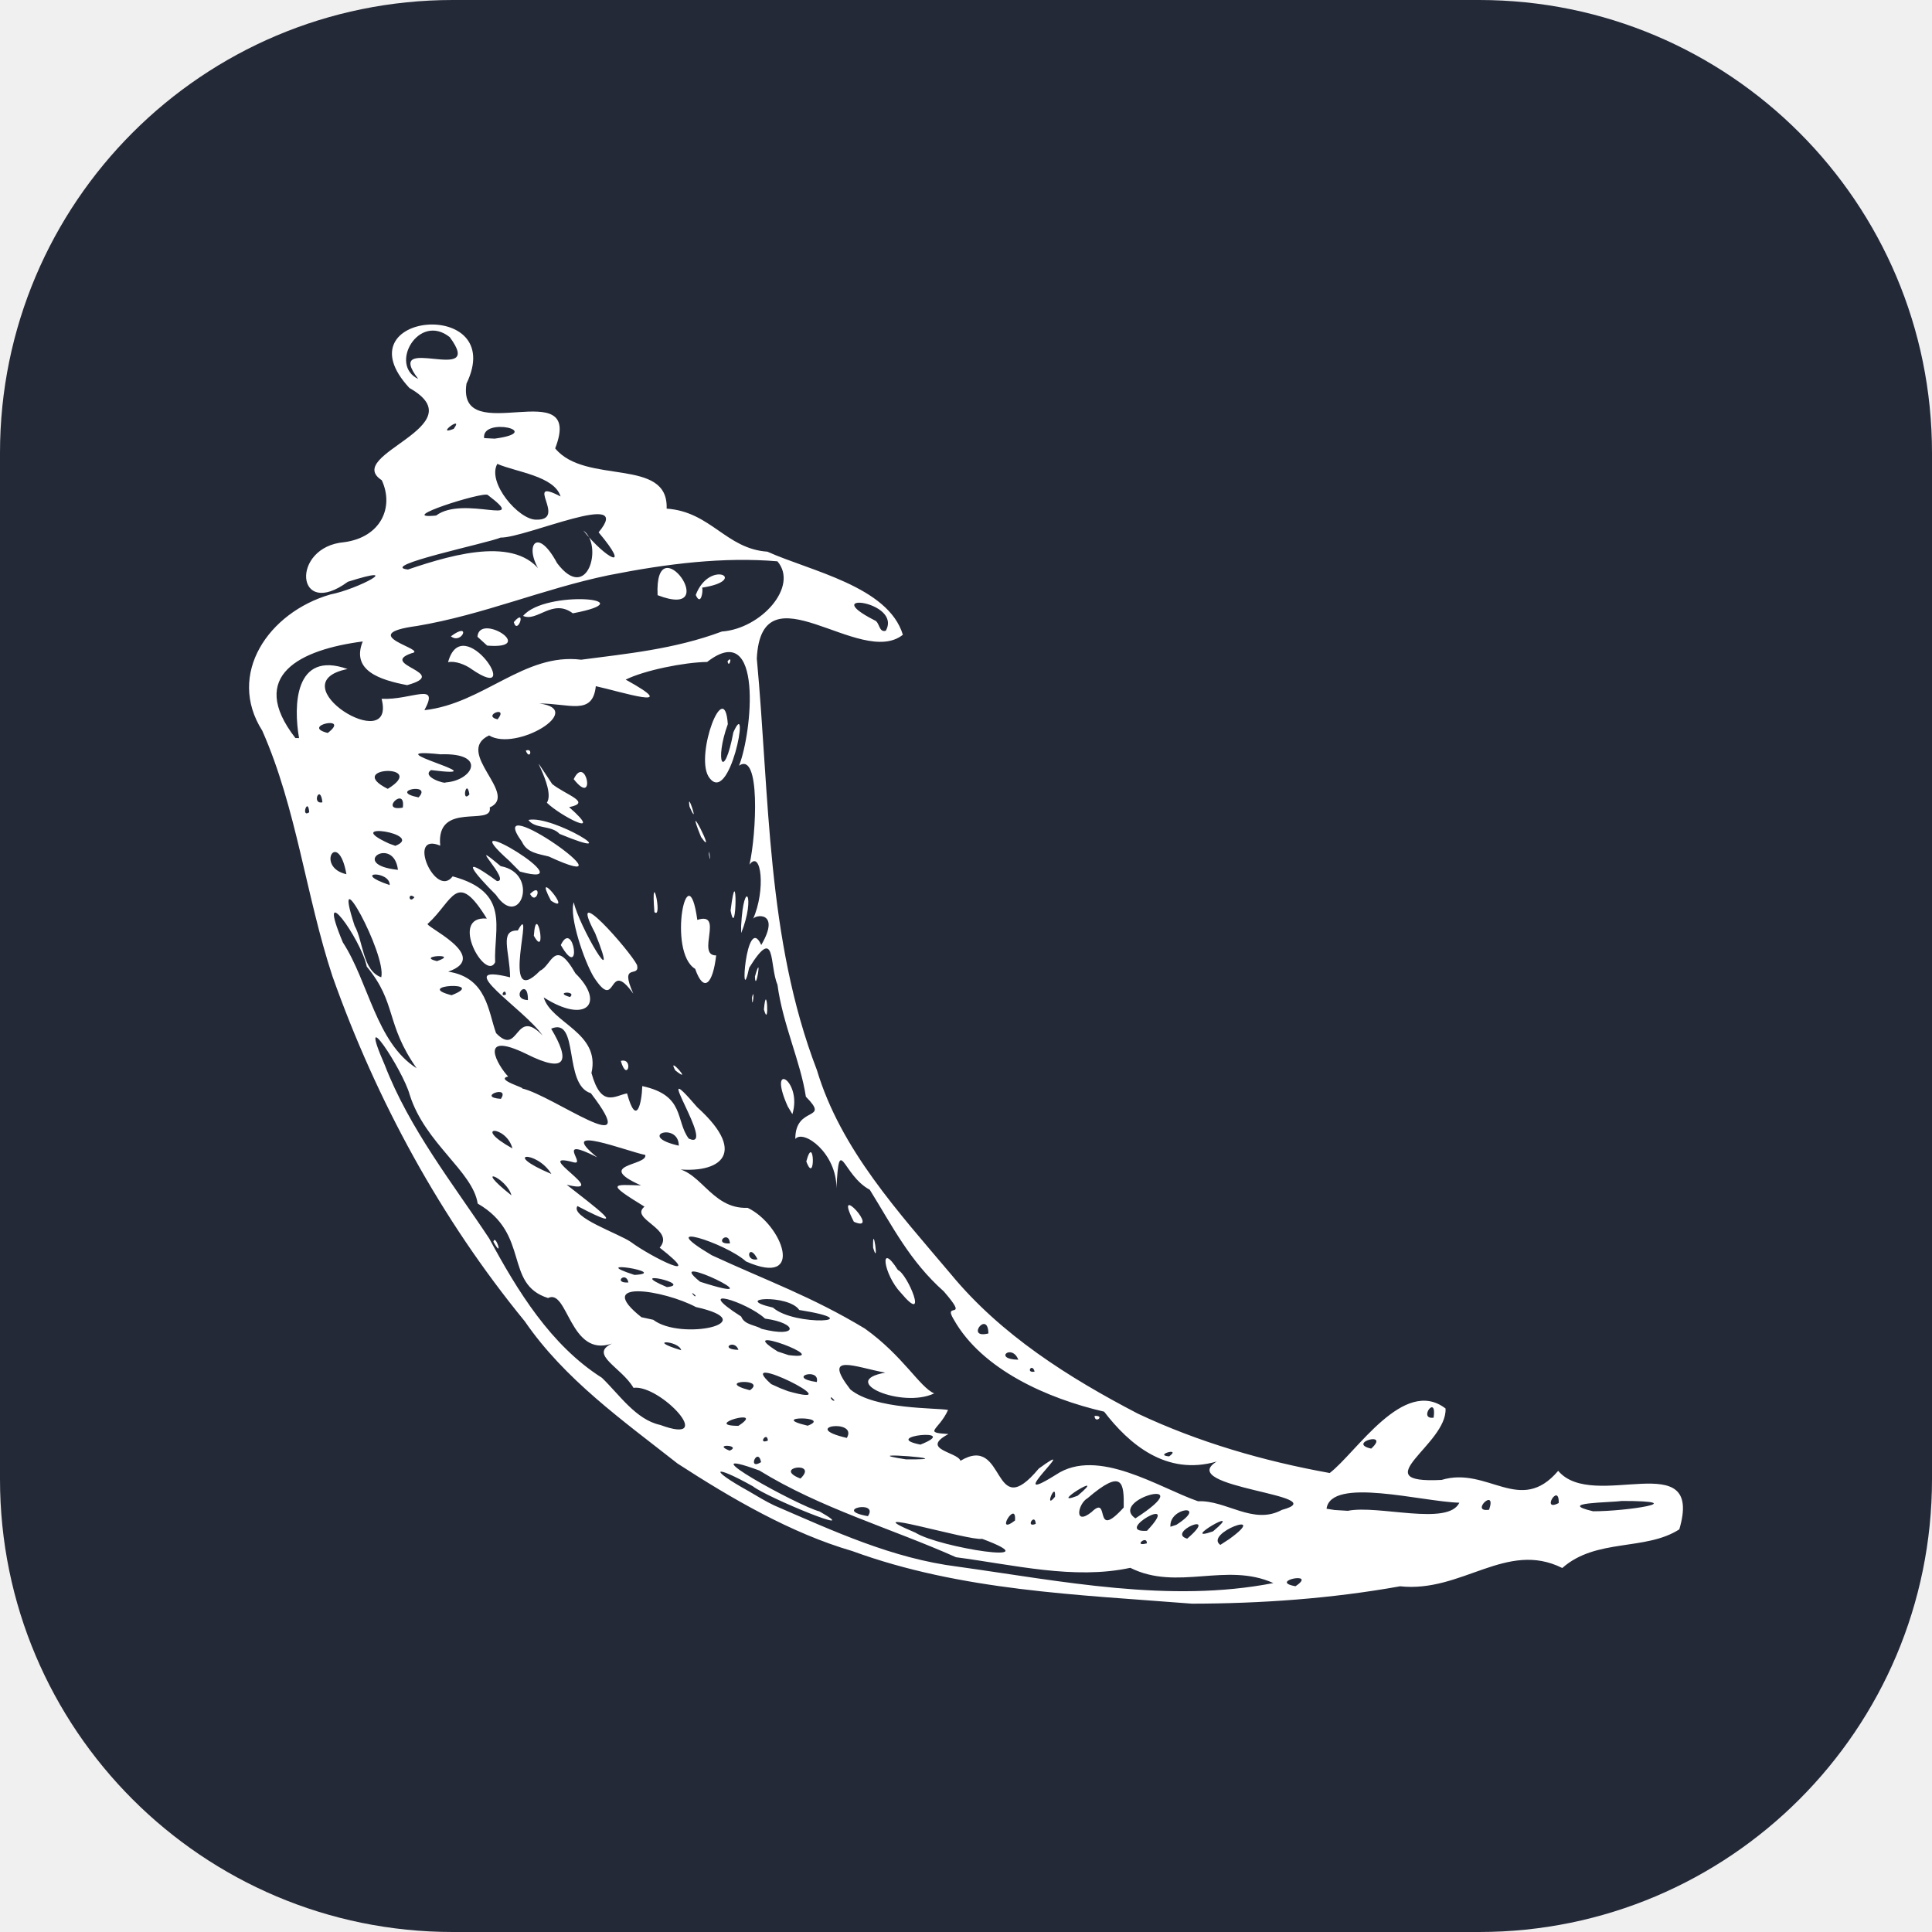
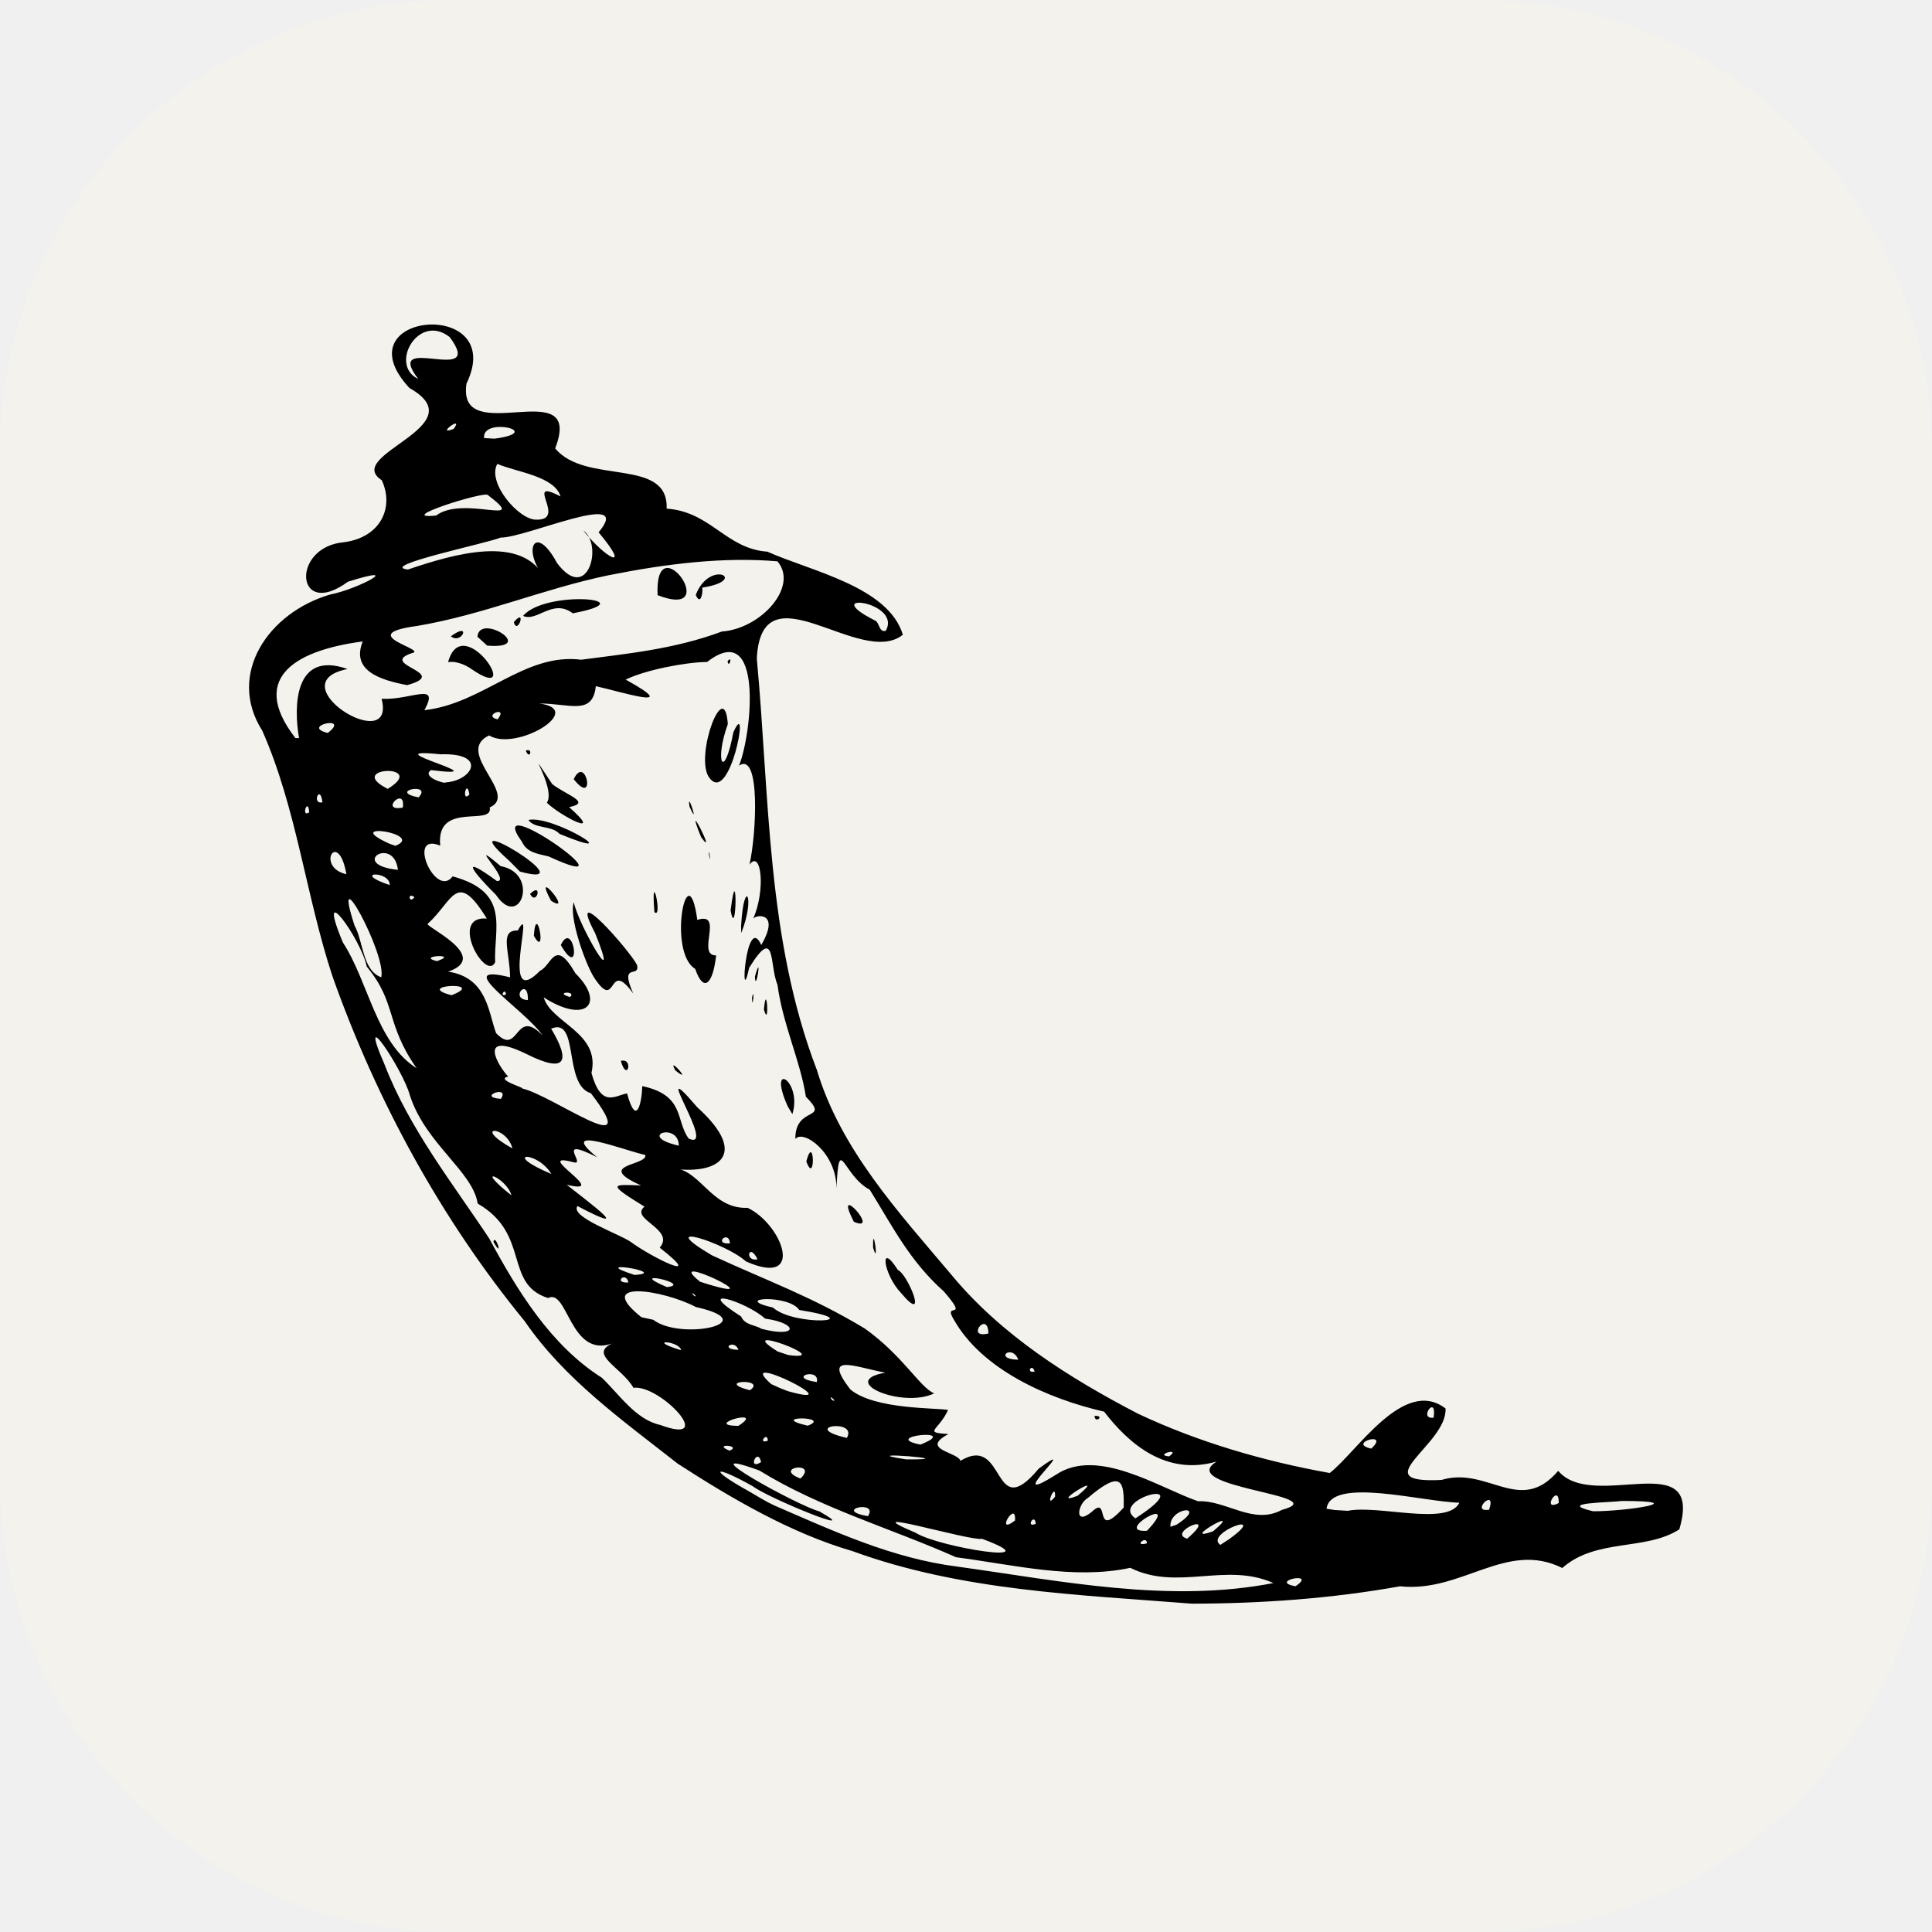
<svg xmlns="http://www.w3.org/2000/svg" width="256" height="256" viewBox="0 0 256 256">
  <g fill="none">
-     <rect width="256" height="256" fill="#242938" rx="60" />
-     <path fill="#fff" d="M89.778 193.926c-7.238-5.693-14.96-11.151-20.235-18.837c-11.102-13.554-19.65-29.247-25.494-45.737c-3.532-10.724-4.741-22.22-9.295-32.53c-4.763-7.487.817-15.671 9.018-18.051c3.651-.701 10.072-4.145 2.322-1.684c-6.948 5.098-7.62-4.627-.496-5.243c4.862-.646 6.652-4.627 4.99-8.21c-5.22-3.404 12.656-7.145 3.662-12.223c-9.37-10.11 13.106-12.055 7.56-.575c-1.327 8.829 15.706-1.618 11.754 8.577c4.017 4.896 15.042 1.114 14.768 7.983c5.852.402 7.86 5.325 13.353 5.703c5.693 2.571 16.013 4.597 17.95 11.012c-5.648 4.472-18.726-9.236-19.355 3.141c1.706 18.285 1.272 37.121 7.962 54.533c3.164 10.543 10.835 18.843 17.762 27.054c6.629 8.042 15.607 13.704 24.758 18.471c8.028 3.786 16.682 6.297 25.431 7.872c3.548-2.714 9.813-12.804 15.349-8.549c.262 4.781-10.987 9.994-.53 9.465c6.141-1.852 10.4 4.75 15.457-1.205c4.659 5.518 19.364-3.526 16.049 7.754c-4.482 2.892-11.02 1.144-15.509 5.122c-7.403-3.697-13.296 3.309-21.491 2.423c-9.101 1.63-18.36 2.288-27.587 2.302c-15.137-1.196-30.595-1.7-44.995-6.97c-8.112-2.357-16.029-6.977-23.158-11.598Zm12.784 5.539c7.921 3.426 15.667 7.036 24.348 8.125c13.773 1.916 27.996 4.862 41.818 2.175c-6.256-2.825-12.723 1.1-18.956-2.02c-7.474 1.608-15.496-.41-23.094-1.404c-8.642-3.849-17.967-6.495-26.059-11.492c-10.112-3.693 5.229 4.737 7.96 5.419c6.321 3.588-6.951-1.839-8.822-3.33c-5.294-2.97-5.969-2.349-.524.667c1.096.641 2.18 1.314 3.329 1.86Zm-15.073-10.652c7.676 2.844-.034-5.397-3.551-4.919c-1.559-2.703-5.954-4.411-2.853-5.864c-5.578 1.937-5.843-7.363-8.465-6.034c-5.9-1.863-2.296-8.464-9.325-12.517c-.642-4.271-6.983-7.975-9.006-14.417c-.893-3.298-7.164-12.77-3.312-3.955c3.28 8.486 9.051 15.753 13.854 23.011c3.73 6.911 8.133 14.134 14.925 18.446c2.29 2.196 4.5 5.561 7.733 6.249Zm-22.113-24.278c.268-1.159 1.404 2.509 0 0Zm31.306 27.687c1.7-.761-2.445-.959 0 0Zm4.167 1.52c-.432-2.099-1.903 1.173 0 0Zm5.215 2.175c2.483-2.364-3.827-1.49 0 0Zm8.94 4.983c1.509-2.231-4.83-.842 0 0Zm-17.166-11.967c3.856-2.495-4.982-.034 0 0Zm3.912 1.951c-.109-1.319-1.394.591 0 0Zm19.556 12.206c3.143 1.984 18.357 4.348 8.831.813c-1.594.336-17.665-4.545-8.831-.813Zm-31.045-24.179c-.306-1.323-4.88-1.46 0 0Zm9.104 5.306c2.369-1.652-4.918-1.275 0 0Zm7.657 4.695c3.4-1.282-5.515-1.288 0 0Zm-20.466-14.035c3.69 2.829 14.877.362 5.65-1.689c-4.2-2.239-13.666-3.771-7.214 1.35l1.564.339Zm25.653 15.656c1.536-2.618-6.444-1.495 0 0Zm-7.795-6.195c9.02 2.552-7.585-5.704-2.226-.939l1.188.538l1.038.401Zm15.628 9.033c8.543.082-7.716-1.178 0 0Zm-36.773-23.437c-.333-1.591-2.108.134 0 0Zm51.223 31.543c.228-2.874-2.787 2.138 0 0Zm-36.644-22.615c-.517-1.513-2.67-.062 0 0Zm-13.768-9.926c4.904-.295-6.715-2.161 0 0Zm-16.31-10.543c-.61-2.351-5.337-4.226 0 0Zm42.818 27.174c-.899-1.025-.423.224 0 0Zm26.651 16.355c-.085-1.566-1.451.592 0 0Zm-29.01-18.791c.48-2.017-4.182-.611 0 0Zm-19.855-12.583c3.649-.391-5.845-2.467 0 0Zm33.586 20.87c5.686-2.253-5.541-1.1 0 0Zm-17.47-11.859c6.553.845-7.797-4.457-1.438-.475l1.438.475Zm22.774 14.003c6.118-3.658 4.101 8.564 10.38 1.032c6.193-4.522-5.349 5.591 2.284.807c5.52-3.692 13.673 1.75 18.824 3.525c3.704-.182 7.304 3.203 11.102 1.144c7.309-1.969-14.294-2.92-8.631-6.413c-6.689 1.946-11.63-2.321-14.921-6.605c-7.503-1.733-16.177-5.568-19.921-12.207c-1.527-2.493 2.205.351-1.318-3.724c-4.521-4.021-6.778-8.585-9.813-13.473c-3.626-1.934-4.048-7.627-4.414-.191c.028-4.693-4.378-7.852-5.453-6.539c-.019-4.519 4.715-2.254 1.401-5.598c-.713-4.684-3.062-9.566-3.768-14.855c-1.097-2.549-.155-8.009-3.744-2.238c-1.308 6.1-.434-7.495 1.599-3.012c2.67-4.575-.958-4.037-1.106-3.402c1.738-3.859 1.1-9.334-.454-7.246c.926-4.091 1.464-15.055-1.387-13.112c1.728-4.278 3.277-19.575-4.224-13.743c-3.04.043-8.303 1.104-10.792 2.341c7.802 4.3-.784 1.553-3.96.87c-.414 3.98-3.56 2.258-7.49 2.297c6.277.777-3.056 6.42-6.657 4.228c-4.677 2.235 4.036 7.814.093 9.539c.485 2.601-7.164-.939-6.563 5.067c-4.54-1.91-.625 7.124 1.646 4.069c7.722 2.09 5.436 6.854 5.633 11.38c-1.259 2.638-6.212-6.199-1.104-5.789c-4.03-6.547-4.458-2.367-7.807.675c-.779.22 8.543 4.327 2.693 6.358c5.146.794 5.293 5.297 6.34 8.147c3.094 3.222 2.46-3.557 6.162.314c-2.342-3.449-12.406-9.719-4.303-7.708c-.043-3.472-1.466-6.271 1.017-6.203c2.458-4.452-2.575 10.977 2.966 5.319c1.534-.67 1.914-4.458 4.672.357c4.004 3.94 1.446 6.795-4.203 3.187c1.01 3.429 7.557 4.654 6.327 10.016c1.304 4.715 3.129 2.979 4.719 2.706c1.248 4.582 1.956 1.213 2.015-.968c5.713 1.223 4.375 4.6 6.162 6.959c3.936 1.777-5.634-12.044 1.124-4.156c7.11 6.42 2.666 9.1-3.714 8.071c4.038-.326 5.34 5.46 10.392 5.257c4.606 2.191 7.725 10.608-.215 7.104c-2.754-2.483-12.5-5.546-4.54-.823c7.352 3.404 13.191 5.441 20.282 9.714c5.074 3.623 7.266 7.772 9.19 8.593c-4.265 2.037-12.853-1.626-6.476-2.749c-3.977-.724-8.451-2.736-4.641 2.22c3.239 2.705 11.477 2.418 12.954 2.724c-1.252 2.759-3.4 2.978.051 3.192c-3.85 2.052 1.234 2.369 1.591 3.542Zm-7.873-22.234c-2.343-2.45-2.948-7.039-.416-3.046c1.298.521 4.16 7.498.416 3.046Zm25.641 16.287c1.461-.095.042 1.11 0 0Zm-29.34-22.294c-.09-3.704.847 2.856 0 0Zm-2.548-3.429c-2.947-5.693 3.714 1.612 0 0Zm-30.883-21.315c1.731-.462.852 2.961 0 0Zm24.579 13.322c1.063-3.992 1.249 3.35 0 0Zm-17.364-12.073c-1.224-2.203 2.56 2.066 0 0Zm14.902 4.777c-2.792-6.255 1.976-3.417.617 1.025l-.617-1.025Zm-25.699-17.139c-1.248-2.051-3.312-8.072-2.648-9.91c.602 2.993 6.366 12.881 2.828 4.096c-3.91-7.364 4.673 2.391 5.556 4.227c.411 1.828-2.412-.499-.5 3.786c-3.488-4.878-2.059 2.694-5.236-2.199Zm-7.942-5.472c.327-4.771 1.818 3.271 0 0Zm3.573 1.229c1.704-3.6 2.89 5.02 0 0Zm-8.594-6.648c-2.957-2.938-5.097-5.646.138-1.823c2.017.079-4.481-6.16.486-1.981c5.223.952 2.58 8.564-.624 3.804Zm4.514-.118c1.717-1.701.912 1.676 0 0Zm2.778.891c-2.604-4.88 3.16 2.046 0 0Zm-5.522-5.277c-8.596-7.65 10.801 4 1.404 1.418l-1.404-1.418Zm24.629 14.31c-3.72-2.23-.986-15.702.282-6.488c3.617-1.17-.2 4.758 2.498 4.703c-.425 3.74-1.632 5.085-2.78 1.785Zm9.109 5.384c.365-4.06.768 2.776 0 0Zm-1.582-1.564c.41-1.734.042 2.043 0 0Zm-30.47-20.644c-5.522-7.619 16.05 7.707 3.537 1.933c-1.307-.342-2.88-.464-3.537-1.933Zm17.542 9.301c-.522-6.415 1.167 1.063 0 0Zm13.319 8.544c1.03-3.655.077 2.417 0 0Zm-30.015-20.753c3.282-.702 13.602 5.765 4.125 1.847c-1.053-1.165-3.298-.636-4.125-1.847Zm28.185 14.048c.35-6.56 1.959-3.919.012.939l-.012-.939Zm-25.742-16.33c1.338-1.962-3.55-8.87.705-2.478c1.838 1.461 5.322 2.447 2.246 3.062c4.838 4.268-1.18 1.156-2.95-.584Zm24.348 14.281c.924-7.473.815 4.378 0 0Zm-27.14-21.183c1.02-.437.539 1.361 0 0Zm6.35 3.78c1.635-3.43 3.015 3.825 0 0Zm17.914 9.965c-.017-1.317.338 1.916 0 0Zm-1.037-2.297c-2.487-6.134 2.313 3.248 0 0Zm-1.527-4.022c-.417-2.535 1.418 3.184 0 0Zm2.485-4.039c-1.707-3.007 2.154-13.25 2.585-6.897c-1.8 4.95-.52 7.719.737 1.08c2.32-5.226-.501 10.311-3.322 5.817Zm2.553-15.234c.744-.913.165 1.1 0 0Zm-4.264 84.022c-1.011-.883.127.562 0 0Zm8.784 4.444c4.886 1.253 4.861-.761.445-1.359c-2.375-2.21-9.87-4.553-3.162-.274c.445 1.125 1.848 1.099 2.717 1.633Zm-17.348-11.523c2.692 2.007 10.14 5.689 3.835.764c2.125-2.47-4.069-3.784-2.014-5.436c-5.227-3.198-4.123-2.914-.462-2.813c-6.28-2.808.907-2.598.569-4.036c-2.422-.479-12.03-4.271-6.378.311c-5.746-2.929-1.37 1.092-3.106.667c-5.875-1.603 5.233 4.474-.933 2.966c3.37 2.671 9.073 6.842 1.425 2.827c-1.008 1.45 5.473 3.649 7.064 4.75Zm9.187 5.278c11.171 3.599-5.477-4.398 0 0Zm47.029 28.49c.144-2.216-1.526 1.891 0 0Zm4.834 2.035c2.577-2.498.105 3.978 4.271-.612c.045-3.285-.129-5.226-4.787-1.235c-1.284.712-1.857 3.74.516 1.847Zm-76.73-48.188c-.792-3.112-5.548-3.096 0 0Zm5.161 3.382c-1.916-3.178-6.839-2.877 0 0Zm29.364 17.709c2.867 2.546 13.168 1.868 3.483.313c-1.435-2.121-9.109-1.61-3.483-.313Zm40.367 24.929c4.412-3.702-4.276 1.652 0 0Zm9.176 6.306c.028-1.188-1.901.521 0 0Zm.015-1.663c4.886-5.177-4.735.306 0 0Zm-96.778-61.292c-4.165-5.942-2.59-8.613-6.605-13.464c-.76-3.71-6.89-12.13-3.17-3.21c3.406 5.216 4.419 13.293 9.775 16.674Zm95.245 59.646c8.989-5.81-3.69-2.531 0 0Zm6.862 2.689c4.502-3.866-2.847-.809 0 0Zm-90.942-58.274c1.288-1.917-3.328-.246 0 0Zm89.509 56.438c4.359-2.81-1.004-2.379-.79.259l.79-.259ZM96.725 164.76c-.15-1.898-2.301.161 0 0Zm3.656 2.103c-1.162-2.349-1.786.369 0 0Zm62.491 37.08c5.584-4.028-3.385-.771-1.172.763l1.172-.763Zm-2.138-1.033c4.549-3.812-4.803 1.689 0 0Zm10.925 7.275c3.054-2.045-3.711-.662 0 0Zm-102.49-65.962c4.095.918 16.361 10.083 9.125.634c-3.707-1.097-1.484-10.157-5.264-8.553c2.537 4.239 2.087 6.043-3.24 3.371c-6.696-3.269-3.763 1.619-2.455 2.967c-1.783.405 2.36 1.547 1.835 1.581Zm-18.651-14.73c.733-3.031-6.749-16.677-3.533-6.837c1.16 2.061 1.043 5.967 3.533 6.837Zm34.234 21.106c-2.108-1.763-.1-.249 0 0Zm5.192 1.209c-.003-3.212-5.739-1.304 0 0Zm44.987 28.36c-.858-2.194-3.392-.051 0 0Zm2.16 1.578c-.319-1.228-1.246.237 0 0Zm17.831 11.231c1.715-1.267-2.14-.161 0 0Zm-95.087-61.105c4.905-1.9-5.256-1.355 0 0Zm71.135 44.816c-.054-3.176-3.127.787 0 0Zm-73.073-49.333c3.15-1.064-2.915-.701 0 0Zm9.145 4.431c-.057-1.044-.967.395 0 0Zm111.551 68.404c4.052-.821 13.285 2.062 14.778-1.074c-4.921-.12-17.024-3.472-17.597.8l1.078.169l1.741.105ZM69.949 132.518c.07-3.218-2.51-.12 0 0Zm-24.046-16.68c-1.093-6.132-4.154-.928 0 0Zm5.734 1.441c.07-1.969-5.249-1.772 0 0Zm3.277 1.609c-.948-.767-.742.97 0 0Zm20.619 13.227c.97-.891-2.299-.66 0 0ZM52.73 115.259c-.554-4.631-6.641-.694 0 0Zm-11.756-7.628c-.167-2.138-1.146.806 0 0Zm1.749-1.321c-.286-2.534-1.502.322 0 0Zm9.662 5.767c4.085-1.605-7.442-3.319-.835-.303l.834.303Zm129.308 79.872c2.615-2.397-3.323-.741 0 0Zm15.622 8.098c1.048-3.1-2.639.408 0 0ZM53.373 107.013c.43-2.998-3.24.595 0 0Zm-13.746-9.21c-.739-4.233-.638-11.664 6.425-9.153c-9.428 1.872 6.526 11.719 4.511 3.945c3.965.194 7.756-2.343 5.675 1.507c7.811-.863 13.227-7.636 20.772-6.687c5.877-.778 12.303-1.368 18.636-3.733c5.207-.376 10.22-5.982 7.366-9.305c-7.101-.6-14.535.288-22.384 1.848c-8.697 1.808-16.597 5.243-25.373 6.718c-8.554 1.149 1.72 3.165-.73 3.615c-4.463 1.548 5.323 2.593-.578 4.225c-3.645-.693-7.439-1.945-5.882-5.786c-8.194 1.063-15.393 4.464-8.92 12.802l.481.004ZM59.37 87.748c1.921-7.078 10.293 5.823 3.15.94c-.854-.639-2.257-1.16-3.15-.94Zm.374-3.432c2.773-2.065 1.474 1.158 0 0Zm3.52.056c.251-3.256 8.06 1.724 1.288 1.173l-1.287-1.173Zm4.817-1.936c1.759-2.055.505 1.828 0 0Zm1.232-.825c2.928-3.519 16.584-2.246 6.589-.343c-2.68-2.017-4.733 1.189-6.59.343Zm17.821-2.747c-.445-9.612 8.854 3.415 0 0Zm5.057-.028c1.849-4.844 7.174-1.944.855-.973c.138.515-.185 2.5-.855.973Zm-40.812 25.691c5.524-3.383-5.864-2.935 0 0Zm4.084 1.134c1.937-2.059-4.208-.835 0 0Zm-12.034-8.54c3.156-2.425-3.735-.922 0 0Zm163.107 102.04c.092-2.813-2.412 1.267 0 0Zm-16.573-11.311c.471-3.238-2.13.283 0 0Zm21.131 12.401c4.413.015 13.371-1.37 3.769-1.366c-1.507.235-8.779.185-3.769 1.366ZM59.056 103.676c3.571-.245 5.588-3.94-.69-3.727c-9.731-1.007 8.584 3.332-1.25 2.091c-1.32.875 1.863 1.878 1.94 1.636Zm3.145 1.592c-.373-2.293-1.104 1.219 0 0Zm3.731-9.949c1.55-1.922-2.144-.514 0 0ZM54.055 75.465c6.374-2.168 15.09-4.605 18.1 1.068c-3.063-3.687-1.236-7.316 1.656-1.926c4.091 5.454 6.139-2.48 3.478-4.31c3.032 3.768 6.48 5.548 2.03.239c4.837-5.818-9.683.761-12.983.695c-1.588.713-16.394 3.776-12.281 4.234Zm3.735-7.154c3.635-2.744 12.573 1.632 6.838-2.727c-.561-.495-12.56 3.305-6.838 2.727Zm13.253.547c4.254.109-1.835-5.715 3.234-3.076c-.832-2.72-5.902-3.23-8.38-4.316c-1.403 2.486 2.853 7.425 5.146 7.392Zm-10.929-12.03c1.472-1.995-2.58 1.011 0 0Zm5.417 1.296c6.856-.909-1.748-2.952-1.382-.073l1.382.073Zm-10.114-7.913c-4.828-6.302 9.078 1.059 4.174-5.54c-4.128-3.286-8.095 3.7-4.174 5.54Zm61.952 33.369c2.214-3.925-9.141-5.29-1.492-1.391c.705.235.545 1.662 1.492 1.39Z" />
+     <rect width="256" height="256" fill="#F4F2ED" rx="60" />
+     <path fill="#000" d="M89.778 193.926c-7.238-5.693-14.96-11.151-20.235-18.837c-11.102-13.554-19.65-29.247-25.494-45.737c-3.532-10.724-4.741-22.22-9.295-32.53c-4.763-7.487.817-15.671 9.018-18.051c3.651-.701 10.072-4.145 2.322-1.684c-6.948 5.098-7.62-4.627-.496-5.243c4.862-.646 6.652-4.627 4.99-8.21c-5.22-3.404 12.656-7.145 3.662-12.223c-9.37-10.11 13.106-12.055 7.56-.575c-1.327 8.829 15.706-1.618 11.754 8.577c4.017 4.896 15.042 1.114 14.768 7.983c5.852.402 7.86 5.325 13.353 5.703c5.693 2.571 16.013 4.597 17.95 11.012c-5.648 4.472-18.726-9.236-19.355 3.141c1.706 18.285 1.272 37.121 7.962 54.533c3.164 10.543 10.835 18.843 17.762 27.054c6.629 8.042 15.607 13.704 24.758 18.471c8.028 3.786 16.682 6.297 25.431 7.872c3.548-2.714 9.813-12.804 15.349-8.549c.262 4.781-10.987 9.994-.53 9.465c6.141-1.852 10.4 4.75 15.457-1.205c4.659 5.518 19.364-3.526 16.049 7.754c-4.482 2.892-11.02 1.144-15.509 5.122c-7.403-3.697-13.296 3.309-21.491 2.423c-9.101 1.63-18.36 2.288-27.587 2.302c-15.137-1.196-30.595-1.7-44.995-6.97c-8.112-2.357-16.029-6.977-23.158-11.598Zm12.784 5.539c7.921 3.426 15.667 7.036 24.348 8.125c13.773 1.916 27.996 4.862 41.818 2.175c-6.256-2.825-12.723 1.1-18.956-2.02c-7.474 1.608-15.496-.41-23.094-1.404c-8.642-3.849-17.967-6.495-26.059-11.492c-10.112-3.693 5.229 4.737 7.96 5.419c6.321 3.588-6.951-1.839-8.822-3.33c-5.294-2.97-5.969-2.349-.524.667c1.096.641 2.18 1.314 3.329 1.86Zm-15.073-10.652c7.676 2.844-.034-5.397-3.551-4.919c-1.559-2.703-5.954-4.411-2.853-5.864c-5.578 1.937-5.843-7.363-8.465-6.034c-5.9-1.863-2.296-8.464-9.325-12.517c-.642-4.271-6.983-7.975-9.006-14.417c-.893-3.298-7.164-12.77-3.312-3.955c3.28 8.486 9.051 15.753 13.854 23.011c3.73 6.911 8.133 14.134 14.925 18.446c2.29 2.196 4.5 5.561 7.733 6.249Zm-22.113-24.278c.268-1.159 1.404 2.509 0 0Zm31.306 27.687c1.7-.761-2.445-.959 0 0Zm4.167 1.52c-.432-2.099-1.903 1.173 0 0Zm5.215 2.175c2.483-2.364-3.827-1.49 0 0Zm8.94 4.983c1.509-2.231-4.83-.842 0 0Zm-17.166-11.967c3.856-2.495-4.982-.034 0 0Zm3.912 1.951c-.109-1.319-1.394.591 0 0Zm19.556 12.206c3.143 1.984 18.357 4.348 8.831.813c-1.594.336-17.665-4.545-8.831-.813Zm-31.045-24.179c-.306-1.323-4.88-1.46 0 0Zm9.104 5.306c2.369-1.652-4.918-1.275 0 0Zm7.657 4.695c3.4-1.282-5.515-1.288 0 0Zm-20.466-14.035c3.69 2.829 14.877.362 5.65-1.689c-4.2-2.239-13.666-3.771-7.214 1.35l1.564.339Zm25.653 15.656c1.536-2.618-6.444-1.495 0 0Zm-7.795-6.195c9.02 2.552-7.585-5.704-2.226-.939l1.188.538l1.038.401Zm15.628 9.033c8.543.082-7.716-1.178 0 0Zm-36.773-23.437c-.333-1.591-2.108.134 0 0Zm51.223 31.543c.228-2.874-2.787 2.138 0 0Zm-36.644-22.615c-.517-1.513-2.67-.062 0 0Zm-13.768-9.926c4.904-.295-6.715-2.161 0 0Zm-16.31-10.543c-.61-2.351-5.337-4.226 0 0Zm42.818 27.174c-.899-1.025-.423.224 0 0Zm26.651 16.355c-.085-1.566-1.451.592 0 0Zm-29.01-18.791c.48-2.017-4.182-.611 0 0Zm-19.855-12.583c3.649-.391-5.845-2.467 0 0Zm33.586 20.87c5.686-2.253-5.541-1.1 0 0Zm-17.47-11.859c6.553.845-7.797-4.457-1.438-.475l1.438.475Zm22.774 14.003c6.118-3.658 4.101 8.564 10.38 1.032c6.193-4.522-5.349 5.591 2.284.807c5.52-3.692 13.673 1.75 18.824 3.525c3.704-.182 7.304 3.203 11.102 1.144c7.309-1.969-14.294-2.92-8.631-6.413c-6.689 1.946-11.63-2.321-14.921-6.605c-7.503-1.733-16.177-5.568-19.921-12.207c-1.527-2.493 2.205.351-1.318-3.724c-4.521-4.021-6.778-8.585-9.813-13.473c-3.626-1.934-4.048-7.627-4.414-.191c.028-4.693-4.378-7.852-5.453-6.539c-.019-4.519 4.715-2.254 1.401-5.598c-.713-4.684-3.062-9.566-3.768-14.855c-1.097-2.549-.155-8.009-3.744-2.238c-1.308 6.1-.434-7.495 1.599-3.012c2.67-4.575-.958-4.037-1.106-3.402c1.738-3.859 1.1-9.334-.454-7.246c.926-4.091 1.464-15.055-1.387-13.112c1.728-4.278 3.277-19.575-4.224-13.743c-3.04.043-8.303 1.104-10.792 2.341c7.802 4.3-.784 1.553-3.96.87c-.414 3.98-3.56 2.258-7.49 2.297c6.277.777-3.056 6.42-6.657 4.228c-4.677 2.235 4.036 7.814.093 9.539c.485 2.601-7.164-.939-6.563 5.067c-4.54-1.91-.625 7.124 1.646 4.069c7.722 2.09 5.436 6.854 5.633 11.38c-1.259 2.638-6.212-6.199-1.104-5.789c-4.03-6.547-4.458-2.367-7.807.675c-.779.22 8.543 4.327 2.693 6.358c5.146.794 5.293 5.297 6.34 8.147c3.094 3.222 2.46-3.557 6.162.314c-2.342-3.449-12.406-9.719-4.303-7.708c-.043-3.472-1.466-6.271 1.017-6.203c2.458-4.452-2.575 10.977 2.966 5.319c1.534-.67 1.914-4.458 4.672.357c4.004 3.94 1.446 6.795-4.203 3.187c1.01 3.429 7.557 4.654 6.327 10.016c1.304 4.715 3.129 2.979 4.719 2.706c1.248 4.582 1.956 1.213 2.015-.968c5.713 1.223 4.375 4.6 6.162 6.959c3.936 1.777-5.634-12.044 1.124-4.156c7.11 6.42 2.666 9.1-3.714 8.071c4.038-.326 5.34 5.46 10.392 5.257c4.606 2.191 7.725 10.608-.215 7.104c-2.754-2.483-12.5-5.546-4.54-.823c7.352 3.404 13.191 5.441 20.282 9.714c5.074 3.623 7.266 7.772 9.19 8.593c-4.265 2.037-12.853-1.626-6.476-2.749c-3.977-.724-8.451-2.736-4.641 2.22c3.239 2.705 11.477 2.418 12.954 2.724c-1.252 2.759-3.4 2.978.051 3.192c-3.85 2.052 1.234 2.369 1.591 3.542Zm-7.873-22.234c-2.343-2.45-2.948-7.039-.416-3.046c1.298.521 4.16 7.498.416 3.046Zm25.641 16.287c1.461-.095.042 1.11 0 0Zm-29.34-22.294c-.09-3.704.847 2.856 0 0Zm-2.548-3.429c-2.947-5.693 3.714 1.612 0 0Zm-30.883-21.315c1.731-.462.852 2.961 0 0Zm24.579 13.322c1.063-3.992 1.249 3.35 0 0Zm-17.364-12.073c-1.224-2.203 2.56 2.066 0 0Zm14.902 4.777c-2.792-6.255 1.976-3.417.617 1.025l-.617-1.025Zm-25.699-17.139c-1.248-2.051-3.312-8.072-2.648-9.91c.602 2.993 6.366 12.881 2.828 4.096c-3.91-7.364 4.673 2.391 5.556 4.227c.411 1.828-2.412-.499-.5 3.786c-3.488-4.878-2.059 2.694-5.236-2.199Zm-7.942-5.472c.327-4.771 1.818 3.271 0 0Zm3.573 1.229c1.704-3.6 2.89 5.02 0 0Zm-8.594-6.648c-2.957-2.938-5.097-5.646.138-1.823c2.017.079-4.481-6.16.486-1.981c5.223.952 2.58 8.564-.624 3.804Zm4.514-.118c1.717-1.701.912 1.676 0 0Zm2.778.891c-2.604-4.88 3.16 2.046 0 0Zm-5.522-5.277c-8.596-7.65 10.801 4 1.404 1.418l-1.404-1.418Zm24.629 14.31c-3.72-2.23-.986-15.702.282-6.488c3.617-1.17-.2 4.758 2.498 4.703c-.425 3.74-1.632 5.085-2.78 1.785Zm9.109 5.384c.365-4.06.768 2.776 0 0Zm-1.582-1.564c.41-1.734.042 2.043 0 0Zm-30.47-20.644c-5.522-7.619 16.05 7.707 3.537 1.933c-1.307-.342-2.88-.464-3.537-1.933Zm17.542 9.301c-.522-6.415 1.167 1.063 0 0Zm13.319 8.544c1.03-3.655.077 2.417 0 0Zm-30.015-20.753c3.282-.702 13.602 5.765 4.125 1.847c-1.053-1.165-3.298-.636-4.125-1.847Zm28.185 14.048c.35-6.56 1.959-3.919.012.939l-.012-.939Zm-25.742-16.33c1.338-1.962-3.55-8.87.705-2.478c1.838 1.461 5.322 2.447 2.246 3.062c4.838 4.268-1.18 1.156-2.95-.584Zm24.348 14.281c.924-7.473.815 4.378 0 0Zm-27.14-21.183c1.02-.437.539 1.361 0 0Zm6.35 3.78c1.635-3.43 3.015 3.825 0 0Zm17.914 9.965c-.017-1.317.338 1.916 0 0Zm-1.037-2.297c-2.487-6.134 2.313 3.248 0 0Zm-1.527-4.022c-.417-2.535 1.418 3.184 0 0Zm2.485-4.039c-1.707-3.007 2.154-13.25 2.585-6.897c-1.8 4.95-.52 7.719.737 1.08c2.32-5.226-.501 10.311-3.322 5.817Zm2.553-15.234c.744-.913.165 1.1 0 0Zm-4.264 84.022c-1.011-.883.127.562 0 0Zm8.784 4.444c4.886 1.253 4.861-.761.445-1.359c-2.375-2.21-9.87-4.553-3.162-.274c.445 1.125 1.848 1.099 2.717 1.633Zm-17.348-11.523c2.692 2.007 10.14 5.689 3.835.764c2.125-2.47-4.069-3.784-2.014-5.436c-5.227-3.198-4.123-2.914-.462-2.813c-6.28-2.808.907-2.598.569-4.036c-2.422-.479-12.03-4.271-6.378.311c-5.746-2.929-1.37 1.092-3.106.667c-5.875-1.603 5.233 4.474-.933 2.966c3.37 2.671 9.073 6.842 1.425 2.827c-1.008 1.45 5.473 3.649 7.064 4.75Zm9.187 5.278c11.171 3.599-5.477-4.398 0 0Zm47.029 28.49c.144-2.216-1.526 1.891 0 0Zm4.834 2.035c2.577-2.498.105 3.978 4.271-.612c.045-3.285-.129-5.226-4.787-1.235c-1.284.712-1.857 3.74.516 1.847Zm-76.73-48.188c-.792-3.112-5.548-3.096 0 0Zm5.161 3.382c-1.916-3.178-6.839-2.877 0 0Zm29.364 17.709c2.867 2.546 13.168 1.868 3.483.313c-1.435-2.121-9.109-1.61-3.483-.313Zm40.367 24.929c4.412-3.702-4.276 1.652 0 0Zm9.176 6.306c.028-1.188-1.901.521 0 0Zm.015-1.663c4.886-5.177-4.735.306 0 0Zm-96.778-61.292c-4.165-5.942-2.59-8.613-6.605-13.464c-.76-3.71-6.89-12.13-3.17-3.21c3.406 5.216 4.419 13.293 9.775 16.674Zm95.245 59.646c8.989-5.81-3.69-2.531 0 0Zm6.862 2.689c4.502-3.866-2.847-.809 0 0Zm-90.942-58.274c1.288-1.917-3.328-.246 0 0Zm89.509 56.438c4.359-2.81-1.004-2.379-.79.259l.79-.259ZM96.725 164.76c-.15-1.898-2.301.161 0 0Zm3.656 2.103c-1.162-2.349-1.786.369 0 0Zm62.491 37.08c5.584-4.028-3.385-.771-1.172.763l1.172-.763Zm-2.138-1.033c4.549-3.812-4.803 1.689 0 0Zm10.925 7.275c3.054-2.045-3.711-.662 0 0Zm-102.49-65.962c4.095.918 16.361 10.083 9.125.634c-3.707-1.097-1.484-10.157-5.264-8.553c2.537 4.239 2.087 6.043-3.24 3.371c-6.696-3.269-3.763 1.619-2.455 2.967c-1.783.405 2.36 1.547 1.835 1.581Zm-18.651-14.73c.733-3.031-6.749-16.677-3.533-6.837c1.16 2.061 1.043 5.967 3.533 6.837Zm34.234 21.106c-2.108-1.763-.1-.249 0 0Zm5.192 1.209c-.003-3.212-5.739-1.304 0 0Zm44.987 28.36c-.858-2.194-3.392-.051 0 0Zm2.16 1.578c-.319-1.228-1.246.237 0 0Zm17.831 11.231c1.715-1.267-2.14-.161 0 0Zm-95.087-61.105c4.905-1.9-5.256-1.355 0 0Zm71.135 44.816c-.054-3.176-3.127.787 0 0Zm-73.073-49.333c3.15-1.064-2.915-.701 0 0Zm9.145 4.431c-.057-1.044-.967.395 0 0Zm111.551 68.404c4.052-.821 13.285 2.062 14.778-1.074c-4.921-.12-17.024-3.472-17.597.8l1.078.169l1.741.105ZM69.949 132.518c.07-3.218-2.51-.12 0 0Zm-24.046-16.68c-1.093-6.132-4.154-.928 0 0Zm5.734 1.441c.07-1.969-5.249-1.772 0 0Zm3.277 1.609c-.948-.767-.742.97 0 0Zm20.619 13.227c.97-.891-2.299-.66 0 0ZM52.73 115.259c-.554-4.631-6.641-.694 0 0Zm-11.756-7.628c-.167-2.138-1.146.806 0 0Zm1.749-1.321c-.286-2.534-1.502.322 0 0Zm9.662 5.767c4.085-1.605-7.442-3.319-.835-.303l.834.303Zm129.308 79.872c2.615-2.397-3.323-.741 0 0Zm15.622 8.098c1.048-3.1-2.639.408 0 0ZM53.373 107.013c.43-2.998-3.24.595 0 0Zm-13.746-9.21c-.739-4.233-.638-11.664 6.425-9.153c-9.428 1.872 6.526 11.719 4.511 3.945c3.965.194 7.756-2.343 5.675 1.507c7.811-.863 13.227-7.636 20.772-6.687c5.877-.778 12.303-1.368 18.636-3.733c5.207-.376 10.22-5.982 7.366-9.305c-7.101-.6-14.535.288-22.384 1.848c-8.697 1.808-16.597 5.243-25.373 6.718c-8.554 1.149 1.72 3.165-.73 3.615c-4.463 1.548 5.323 2.593-.578 4.225c-3.645-.693-7.439-1.945-5.882-5.786c-8.194 1.063-15.393 4.464-8.92 12.802l.481.004ZM59.37 87.748c1.921-7.078 10.293 5.823 3.15.94c-.854-.639-2.257-1.16-3.15-.94Zm.374-3.432c2.773-2.065 1.474 1.158 0 0Zm3.52.056c.251-3.256 8.06 1.724 1.288 1.173l-1.287-1.173Zm4.817-1.936c1.759-2.055.505 1.828 0 0Zm1.232-.825c2.928-3.519 16.584-2.246 6.589-.343c-2.68-2.017-4.733 1.189-6.59.343Zm17.821-2.747c-.445-9.612 8.854 3.415 0 0Zm5.057-.028c1.849-4.844 7.174-1.944.855-.973c.138.515-.185 2.5-.855.973Zm-40.812 25.691c5.524-3.383-5.864-2.935 0 0Zm4.084 1.134c1.937-2.059-4.208-.835 0 0Zm-12.034-8.54c3.156-2.425-3.735-.922 0 0Zm163.107 102.04c.092-2.813-2.412 1.267 0 0Zm-16.573-11.311c.471-3.238-2.13.283 0 0Zm21.131 12.401c4.413.015 13.371-1.37 3.769-1.366c-1.507.235-8.779.185-3.769 1.366ZM59.056 103.676c3.571-.245 5.588-3.94-.69-3.727c-9.731-1.007 8.584 3.332-1.25 2.091c-1.32.875 1.863 1.878 1.94 1.636Zm3.145 1.592c-.373-2.293-1.104 1.219 0 0Zm3.731-9.949c1.55-1.922-2.144-.514 0 0ZM54.055 75.465c6.374-2.168 15.09-4.605 18.1 1.068c-3.063-3.687-1.236-7.316 1.656-1.926c4.091 5.454 6.139-2.48 3.478-4.31c3.032 3.768 6.48 5.548 2.03.239c4.837-5.818-9.683.761-12.983.695c-1.588.713-16.394 3.776-12.281 4.234Zm3.735-7.154c3.635-2.744 12.573 1.632 6.838-2.727c-.561-.495-12.56 3.305-6.838 2.727Zm13.253.547c4.254.109-1.835-5.715 3.234-3.076c-.832-2.72-5.902-3.23-8.38-4.316c-1.403 2.486 2.853 7.425 5.146 7.392Zm-10.929-12.03c1.472-1.995-2.58 1.011 0 0Zm5.417 1.296c6.856-.909-1.748-2.952-1.382-.073l1.382.073Zm-10.114-7.913c-4.828-6.302 9.078 1.059 4.174-5.54c-4.128-3.286-8.095 3.7-4.174 5.54Zm61.952 33.369c2.214-3.925-9.141-5.29-1.492-1.391c.705.235.545 1.662 1.492 1.39Z" />
  </g>
</svg>
